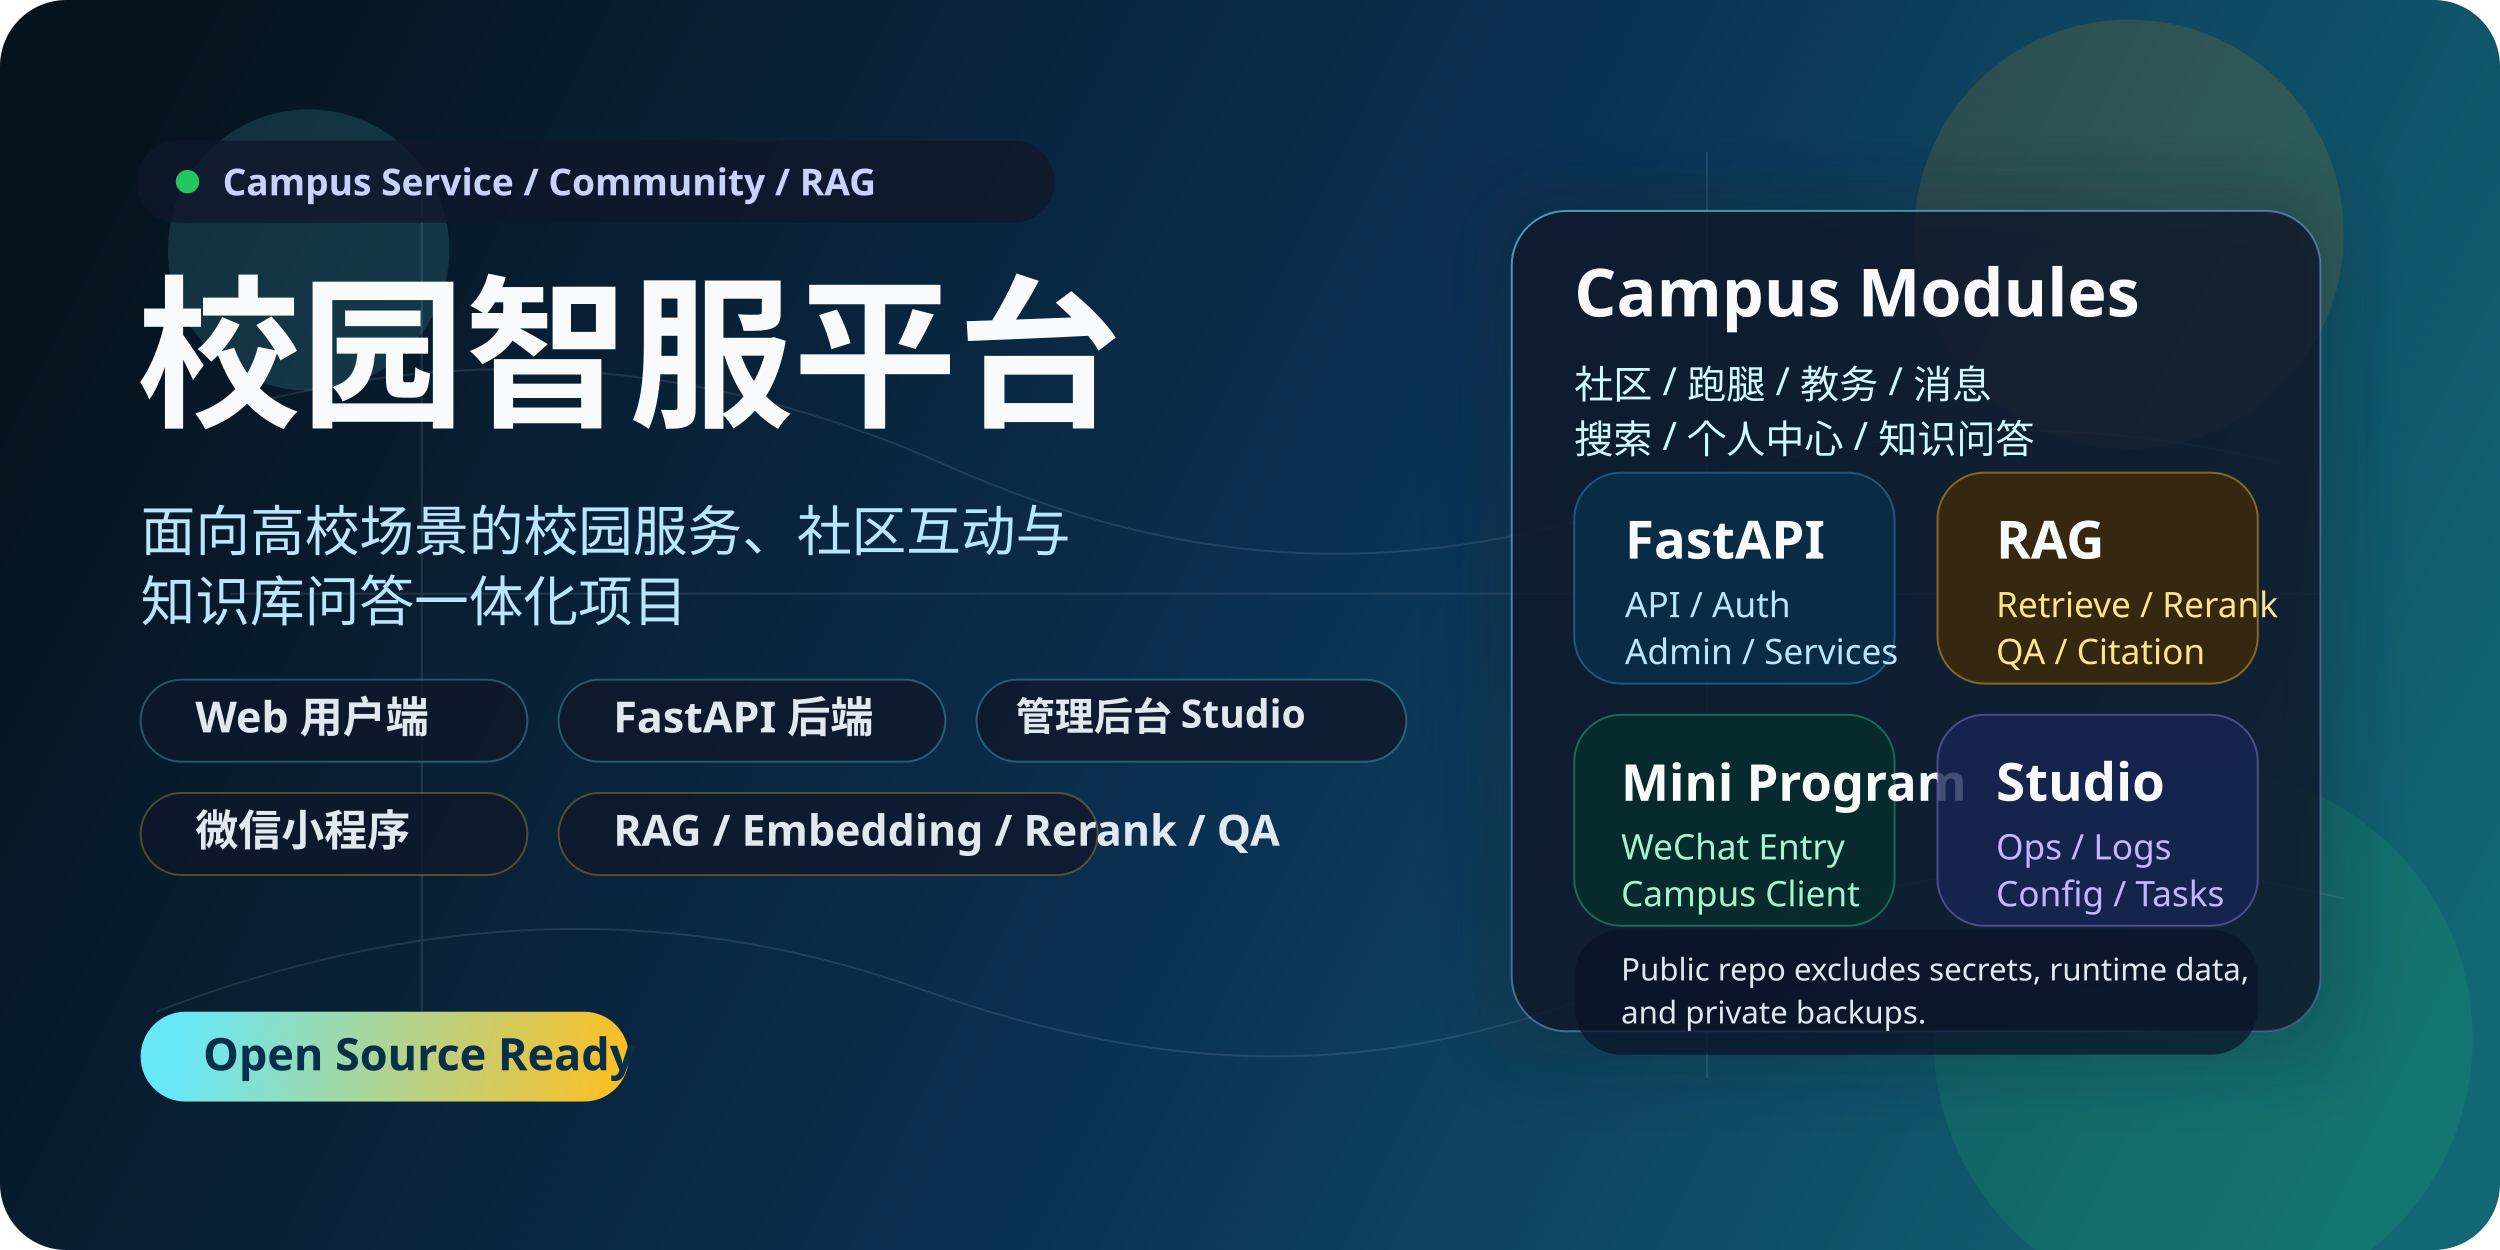
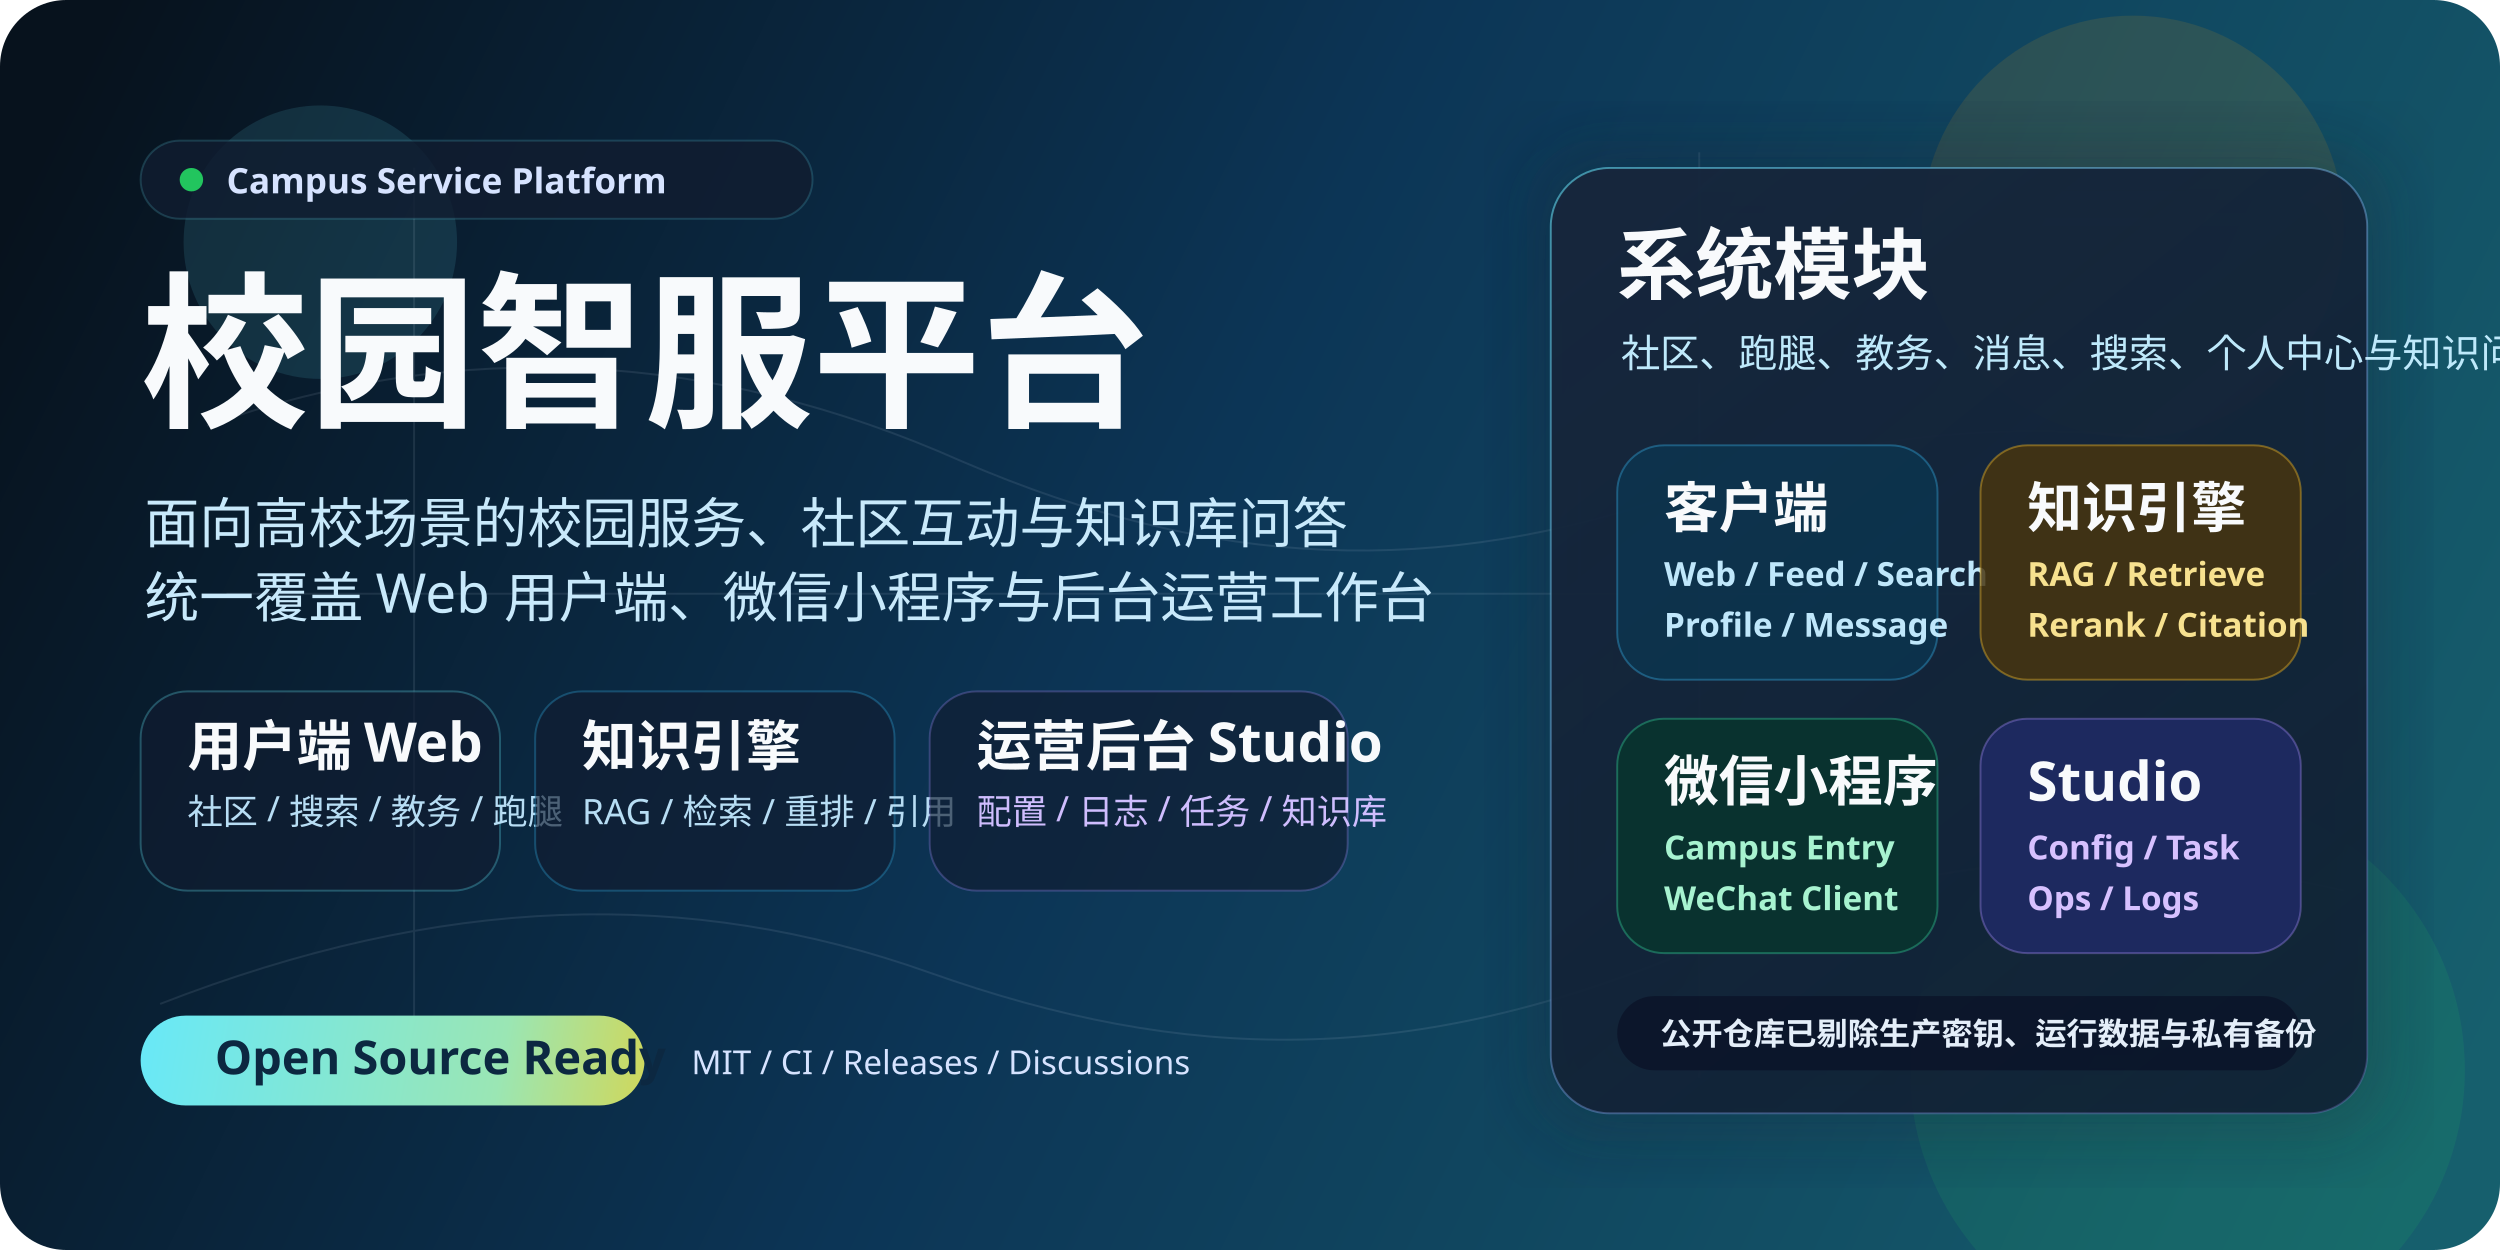
<svg xmlns="http://www.w3.org/2000/svg" width="1280" height="640" viewBox="0 0 1280 640" fill="none">
  <defs>
-     <linearGradient id="bg" x1="84" y1="48" x2="1208" y2="604" gradientUnits="userSpaceOnUse">
-       <stop stop-color="#06131F" />
-       <stop offset="0.52" stop-color="#0B3152" />
-       <stop offset="1" stop-color="#116774" />
+     <linearGradient id="bg" x1="44" y1="28" x2="1238" y2="610" gradientUnits="userSpaceOnUse">
+       <stop stop-color="#07121D" />
+       <stop offset="0.46" stop-color="#0C3556" />
+       <stop offset="1" stop-color="#165F6D" />
    </linearGradient>
-     <linearGradient id="accent" x1="92" y1="528" x2="312" y2="572" gradientUnits="userSpaceOnUse">
+     <linearGradient id="panel" x1="810" y1="78" x2="1186" y2="548" gradientUnits="userSpaceOnUse">
+       <stop stop-color="#16263C" stop-opacity="0.96" />
+       <stop offset="1" stop-color="#102033" stop-opacity="0.90" />
+     </linearGradient>
+     <linearGradient id="badge" x1="70" y1="516" x2="390" y2="572" gradientUnits="userSpaceOnUse">
      <stop stop-color="#67E8F9" />
-       <stop offset="1" stop-color="#FBBF24" />
+       <stop offset="0.58" stop-color="#9AE6B4" />
+       <stop offset="1" stop-color="#FACC15" />
    </linearGradient>
-     <linearGradient id="panelStroke" x1="760" y1="96" x2="1188" y2="520" gradientUnits="userSpaceOnUse">
-       <stop stop-color="#67E8F9" stop-opacity="0.65" />
-       <stop offset="1" stop-color="#A78BFA" stop-opacity="0.30" />
+     <linearGradient id="panelStroke" x1="792" y1="74" x2="1198" y2="560" gradientUnits="userSpaceOnUse">
+       <stop stop-color="#67E8F9" stop-opacity="0.55" />
+       <stop offset="1" stop-color="#A78BFA" stop-opacity="0.24" />
    </linearGradient>
-     <filter id="panelGlow" x="728" y="70" width="504" height="516" filterUnits="userSpaceOnUse">
-       <feGaussianBlur stdDeviation="18" />
+     <filter id="softGlow" x="760" y="52" width="486" height="556" filterUnits="userSpaceOnUse">
+       <feGaussianBlur stdDeviation="20" />
    </filter>
  </defs>
  <rect width="1280" height="640" rx="34" fill="url(#bg)" />
-   <g opacity="0.14">
-     <circle cx="158" cy="128" r="72" fill="#67E8F9" />
-     <circle cx="1090" cy="120" r="110" fill="#F59E0B" />
-     <circle cx="1128" cy="532" r="138" fill="#22C55E" />
+   <g opacity="0.12">
+     <circle cx="164" cy="124" r="70" fill="#67E8F9" />
+     <circle cx="1092" cy="116" r="108" fill="#F59E0B" />
+     <circle cx="1120" cy="548" r="142" fill="#22C55E" />
  </g>
-   <g opacity="0.12" stroke="#E2E8F0">
-     <path d="M80 518C210 468 340 460 470 506C600 552 716 558 864 490C968 442 1074 430 1200 460" />
-     <path d="M104 214C230 174 358 182 484 238C610 294 724 298 856 252C968 214 1070 212 1170 238" />
-     <path d="M118 304H1188" />
-     <path d="M216 94V550" />
-     <path d="M874 78V552" />
+   <g opacity="0.10" stroke="#D7E5F4">
+     <path d="M82 514C226 458 352 454 476 498C606 544 722 548 872 484C986 436 1086 430 1200 456" />
+     <path d="M106 218C236 172 366 180 492 236C622 292 736 296 862 252C978 212 1080 214 1176 238" />
+     <path d="M116 304H1186" />
+     <path d="M212 86V552" />
+     <path d="M870 78V552" />
  </g>
-   <rect x="70" y="72" width="470" height="42" rx="21" fill="#0F172ACC" />
-   <circle cx="96" cy="93" r="6" fill="#22C55E" />
-   <text x="114" y="100" fill="#C7D2FE" font-size="19" font-weight="600" font-family="Segoe UI, PingFang SC, Microsoft YaHei, sans-serif">Campus Service / Community / RAG</text>
-   <text x="70" y="212" fill="#F8FAFC" font-size="84" font-weight="800" font-family="Segoe UI, PingFang SC, Microsoft YaHei, sans-serif">校园智服平台</text>
-   <text x="72" y="282" fill="#BAE6FD" font-size="28" font-weight="500" font-family="Segoe UI, PingFang SC, Microsoft YaHei, sans-serif">
-     <tspan x="72" dy="0">面向高校场景的校园服务、社区互动与</tspan>
-     <tspan x="72" dy="36">知识库问答一体化项目</tspan>
+   <rect x="72" y="72" width="344" height="40" rx="20" fill="#101C30" fill-opacity="0.82" stroke="#67E8F9" stroke-opacity="0.18" />
+   <circle cx="98" cy="92" r="6" fill="#22C55E" />
+   <text x="116" y="99" fill="#D6E3FF" font-size="18" font-weight="700" font-family="Segoe UI, PingFang SC, Microsoft YaHei, sans-serif">Campus Service Platform</text>
+   <text x="72" y="212" fill="#F8FAFC" font-size="86" font-weight="800" font-family="Segoe UI, PingFang SC, Microsoft YaHei, sans-serif">校园智服平台</text>
+   <text x="74" y="278" fill="#C8E9FB" font-size="28" font-weight="500" font-family="Segoe UI, PingFang SC, Microsoft YaHei, sans-serif">
+     <tspan x="74" dy="0">面向高校场景的校园服务、社区互动与知识库问答</tspan>
+     <tspan x="74" dy="38">统一覆盖 Web 用户端、微信小程序与后台运营工作台</tspan>
  </text>
-   <rect x="72" y="348" width="198" height="42" rx="21" fill="#0F172ACC" stroke="#67E8F9" stroke-opacity="0.30" />
-   <text x="100" y="375" fill="#E2E8F0" font-size="22" font-weight="600" font-family="Segoe UI, PingFang SC, Microsoft YaHei, sans-serif">Web 用户端</text>
-   <rect x="286" y="348" width="198" height="42" rx="21" fill="#0F172ACC" stroke="#67E8F9" stroke-opacity="0.30" />
-   <text x="314" y="375" fill="#E2E8F0" font-size="22" font-weight="600" font-family="Segoe UI, PingFang SC, Microsoft YaHei, sans-serif">FastAPI 后端</text>
-   <rect x="500" y="348" width="220" height="42" rx="21" fill="#0F172ACC" stroke="#67E8F9" stroke-opacity="0.30" />
-   <text x="520" y="374" fill="#E2E8F0" font-size="20" font-weight="600" font-family="Segoe UI, PingFang SC, Microsoft YaHei, sans-serif">管理后台 Studio</text>
-   <rect x="72" y="406" width="198" height="42" rx="21" fill="#0F172ACC" stroke="#FBBF24" stroke-opacity="0.30" />
-   <text x="100" y="433" fill="#E2E8F0" font-size="22" font-weight="600" font-family="Segoe UI, PingFang SC, Microsoft YaHei, sans-serif">微信小程序</text>
-   <rect x="286" y="406" width="276" height="42" rx="21" fill="#0F172ACC" stroke="#FBBF24" stroke-opacity="0.30" />
-   <text x="314" y="433" fill="#E2E8F0" font-size="22" font-weight="600" font-family="Segoe UI, PingFang SC, Microsoft YaHei, sans-serif">RAG / Embedding / Rerank / QA</text>
-   <rect x="72" y="518" width="250" height="46" rx="23" fill="url(#accent)" />
-   <text x="104" y="548" fill="#082F49" font-size="23" font-weight="800" font-family="Segoe UI, PingFang SC, Microsoft YaHei, sans-serif">Open Source Ready</text>
-   <g filter="url(#panelGlow)" opacity="0.26">
-     <rect x="758" y="94" width="444" height="452" rx="32" fill="#0F172A" />
+   <rect x="72" y="354" width="184" height="102" rx="24" fill="#101C30" fill-opacity="0.64" stroke="#67E8F9" stroke-opacity="0.28" />
+   <text x="96" y="392" fill="#F8FAFC" font-size="28" font-weight="800" font-family="Segoe UI, PingFang SC, Microsoft YaHei, sans-serif">用户端 Web</text>
+   <text x="96" y="422" fill="#B7DDF4" font-size="18" font-weight="500" font-family="Segoe UI, PingFang SC, Microsoft YaHei, sans-serif">社区 / 搜索 / 教务 / 跑腿</text>
+   <rect x="274" y="354" width="184" height="102" rx="24" fill="#101C30" fill-opacity="0.64" stroke="#38BDF8" stroke-opacity="0.28" />
+   <text x="298" y="392" fill="#F8FAFC" font-size="28" font-weight="800" font-family="Segoe UI, PingFang SC, Microsoft YaHei, sans-serif">知识引擎</text>
+   <text x="298" y="422" fill="#B7DDF4" font-size="18" font-weight="500" font-family="Segoe UI, PingFang SC, Microsoft YaHei, sans-serif">RAG / 检索 / 重排 / 引用</text>
+   <rect x="476" y="354" width="214" height="102" rx="24" fill="#101C30" fill-opacity="0.64" stroke="#A78BFA" stroke-opacity="0.28" />
+   <text x="500" y="392" fill="#F8FAFC" font-size="28" font-weight="800" font-family="Segoe UI, PingFang SC, Microsoft YaHei, sans-serif">运营后台 Studio</text>
+   <text x="500" y="422" fill="#CFBDFE" font-size="18" font-weight="500" font-family="Segoe UI, PingFang SC, Microsoft YaHei, sans-serif">配置 / 日志 / 任务 / 知识库</text>
+   <rect x="72" y="520" width="258" height="46" rx="23" fill="url(#badge)" />
+   <text x="110" y="550" fill="#0C2841" font-size="24" font-weight="800" font-family="Segoe UI, PingFang SC, Microsoft YaHei, sans-serif">Open Source Ready</text>
+   <text x="354" y="550" fill="#D6E3FF" font-size="17" font-weight="500" font-family="Segoe UI, PingFang SC, Microsoft YaHei, sans-serif">MIT / CI / Releases / Discussions</text>
+   <g filter="url(#softGlow)" opacity="0.25">
+     <rect x="782" y="72" width="442" height="512" rx="34" fill="#0F172A" />
  </g>
-   <rect x="774" y="108" width="414" height="420" rx="28" fill="#0F172ACC" stroke="url(#panelStroke)" />
-   <text x="806" y="162" fill="#F8FAFC" font-size="34" font-weight="800" font-family="Segoe UI, PingFang SC, Microsoft YaHei, sans-serif">Campus Modules</text>
-   <text x="806" y="204" fill="#CFFAFE" font-size="20" font-weight="500" font-family="Segoe UI, PingFang SC, Microsoft YaHei, sans-serif">
-     <tspan x="806" dy="0">社区 / 跑腿 / 教务 / 消息</tspan>
-     <tspan x="806" dy="28">搜索 / 个人中心 / 知识问答</tspan>
-   </text>
-   <rect x="806" y="242" width="164" height="108" rx="24" fill="#082F49CC" stroke="#38BDF8" stroke-opacity="0.35" />
-   <text x="832" y="286" fill="#F8FAFC" font-size="27" font-weight="800" font-family="Segoe UI, PingFang SC, Microsoft YaHei, sans-serif">FastAPI</text>
-   <text x="832" y="316" fill="#BAE6FD" font-size="18" font-weight="500" font-family="Segoe UI, PingFang SC, Microsoft YaHei, sans-serif">
-     <tspan x="832" dy="0">API / Auth</tspan>
-     <tspan x="832" dy="24">Admin / Services</tspan>
-   </text>
-   <rect x="992" y="242" width="164" height="108" rx="24" fill="#3F2A08CC" stroke="#FBBF24" stroke-opacity="0.45" />
-   <text x="1022" y="286" fill="#F8FAFC" font-size="27" font-weight="800" font-family="Segoe UI, PingFang SC, Microsoft YaHei, sans-serif">RAG</text>
-   <text x="1022" y="316" fill="#FDE68A" font-size="18" font-weight="500" font-family="Segoe UI, PingFang SC, Microsoft YaHei, sans-serif">
-     <tspan x="1022" dy="0">Retrieve / Rerank</tspan>
-     <tspan x="1022" dy="24">QA / Citation</tspan>
-   </text>
-   <rect x="806" y="366" width="164" height="108" rx="24" fill="#052E2BCC" stroke="#34D399" stroke-opacity="0.40" />
-   <text x="830" y="410" fill="#F8FAFC" font-size="26" font-weight="800" font-family="Segoe UI, PingFang SC, Microsoft YaHei, sans-serif">Mini Program</text>
-   <text x="830" y="440" fill="#A7F3D0" font-size="18" font-weight="500" font-family="Segoe UI, PingFang SC, Microsoft YaHei, sans-serif">
-     <tspan x="830" dy="0">WeChat Entry</tspan>
-     <tspan x="830" dy="24">Campus Client</tspan>
-   </text>
-   <rect x="992" y="366" width="164" height="108" rx="24" fill="#172554CC" stroke="#A78BFA" stroke-opacity="0.40" />
-   <text x="1022" y="410" fill="#F8FAFC" font-size="27" font-weight="800" font-family="Segoe UI, PingFang SC, Microsoft YaHei, sans-serif">Studio</text>
-   <text x="1022" y="440" fill="#C4B5FD" font-size="18" font-weight="500" font-family="Segoe UI, PingFang SC, Microsoft YaHei, sans-serif">
-     <tspan x="1022" dy="0">Ops / Logs</tspan>
-     <tspan x="1022" dy="24">Config / Tasks</tspan>
-   </text>
-   <rect x="806" y="476" width="350" height="64" rx="24" fill="#0B1328" fill-opacity="0.72" />
-   <text x="830" y="502" fill="#E2E8F0" font-size="16" font-weight="500" font-family="Segoe UI, PingFang SC, Microsoft YaHei, sans-serif">
-     <tspan x="830" dy="0">Public repo excludes secrets, runtime data,</tspan>
-     <tspan x="830" dy="22">and private backups.</tspan>
-   </text>
+   <rect x="794" y="86" width="418" height="484" rx="30" fill="url(#panel)" stroke="url(#panelStroke)" />
+   <text x="828" y="150" fill="#F8FAFC" font-size="40" font-weight="800" font-family="Segoe UI, PingFang SC, Microsoft YaHei, sans-serif">系统模块</text>
+   <text x="830" y="188" fill="#BEE9FB" font-size="20" font-weight="500" font-family="Segoe UI, PingFang SC, Microsoft YaHei, sans-serif">社区、跑腿、教务、消息、搜索、个人中心与知识问答</text>
+   <rect x="828" y="228" width="164" height="120" rx="24" fill="#0B3550" fill-opacity="0.82" stroke="#38BDF8" stroke-opacity="0.34" />
+   <text x="852" y="270" fill="#F8FAFC" font-size="28" font-weight="800" font-family="Segoe UI, PingFang SC, Microsoft YaHei, sans-serif">客户端</text>
+   <text x="852" y="300" fill="#BFE7FB" font-size="17" font-weight="600" font-family="Segoe UI, PingFang SC, Microsoft YaHei, sans-serif">Web / Feed / Search</text>
+   <text x="852" y="326" fill="#BFE7FB" font-size="17" font-weight="600" font-family="Segoe UI, PingFang SC, Microsoft YaHei, sans-serif">Profile / Message</text>
+   <rect x="1014" y="228" width="164" height="120" rx="24" fill="#48350F" fill-opacity="0.84" stroke="#FBBF24" stroke-opacity="0.40" />
+   <text x="1038" y="270" fill="#F8FAFC" font-size="28" font-weight="800" font-family="Segoe UI, PingFang SC, Microsoft YaHei, sans-serif">知识引擎</text>
+   <text x="1038" y="300" fill="#F7E18F" font-size="17" font-weight="600" font-family="Segoe UI, PingFang SC, Microsoft YaHei, sans-serif">RAG / Retrieve</text>
+   <text x="1038" y="326" fill="#F7E18F" font-size="17" font-weight="600" font-family="Segoe UI, PingFang SC, Microsoft YaHei, sans-serif">Rerank / Citation</text>
+   <rect x="828" y="368" width="164" height="120" rx="24" fill="#08352E" fill-opacity="0.84" stroke="#34D399" stroke-opacity="0.38" />
+   <text x="852" y="410" fill="#F8FAFC" font-size="28" font-weight="800" font-family="Segoe UI, PingFang SC, Microsoft YaHei, sans-serif">微信小程序</text>
+   <text x="852" y="440" fill="#A7F3D0" font-size="17" font-weight="600" font-family="Segoe UI, PingFang SC, Microsoft YaHei, sans-serif">Campus Entry</text>
+   <text x="852" y="466" fill="#A7F3D0" font-size="17" font-weight="600" font-family="Segoe UI, PingFang SC, Microsoft YaHei, sans-serif">WeChat Client</text>
+   <rect x="1014" y="368" width="164" height="120" rx="24" fill="#202A67" fill-opacity="0.84" stroke="#A78BFA" stroke-opacity="0.36" />
+   <text x="1038" y="410" fill="#F8FAFC" font-size="28" font-weight="800" font-family="Segoe UI, PingFang SC, Microsoft YaHei, sans-serif">Studio</text>
+   <text x="1038" y="440" fill="#D7C1FF" font-size="17" font-weight="600" font-family="Segoe UI, PingFang SC, Microsoft YaHei, sans-serif">Config / Task</text>
+   <text x="1038" y="466" fill="#D7C1FF" font-size="17" font-weight="600" font-family="Segoe UI, PingFang SC, Microsoft YaHei, sans-serif">Ops / Logs</text>
+   <rect x="828" y="510" width="350" height="38" rx="19" fill="#0B1328" fill-opacity="0.80" />
+   <text x="850" y="535" fill="#E4EEF9" font-size="16" font-weight="600" font-family="Segoe UI, PingFang SC, Microsoft YaHei, sans-serif">公开仓库已剔除生产密钥、运行数据与私有备份</text>
</svg>
